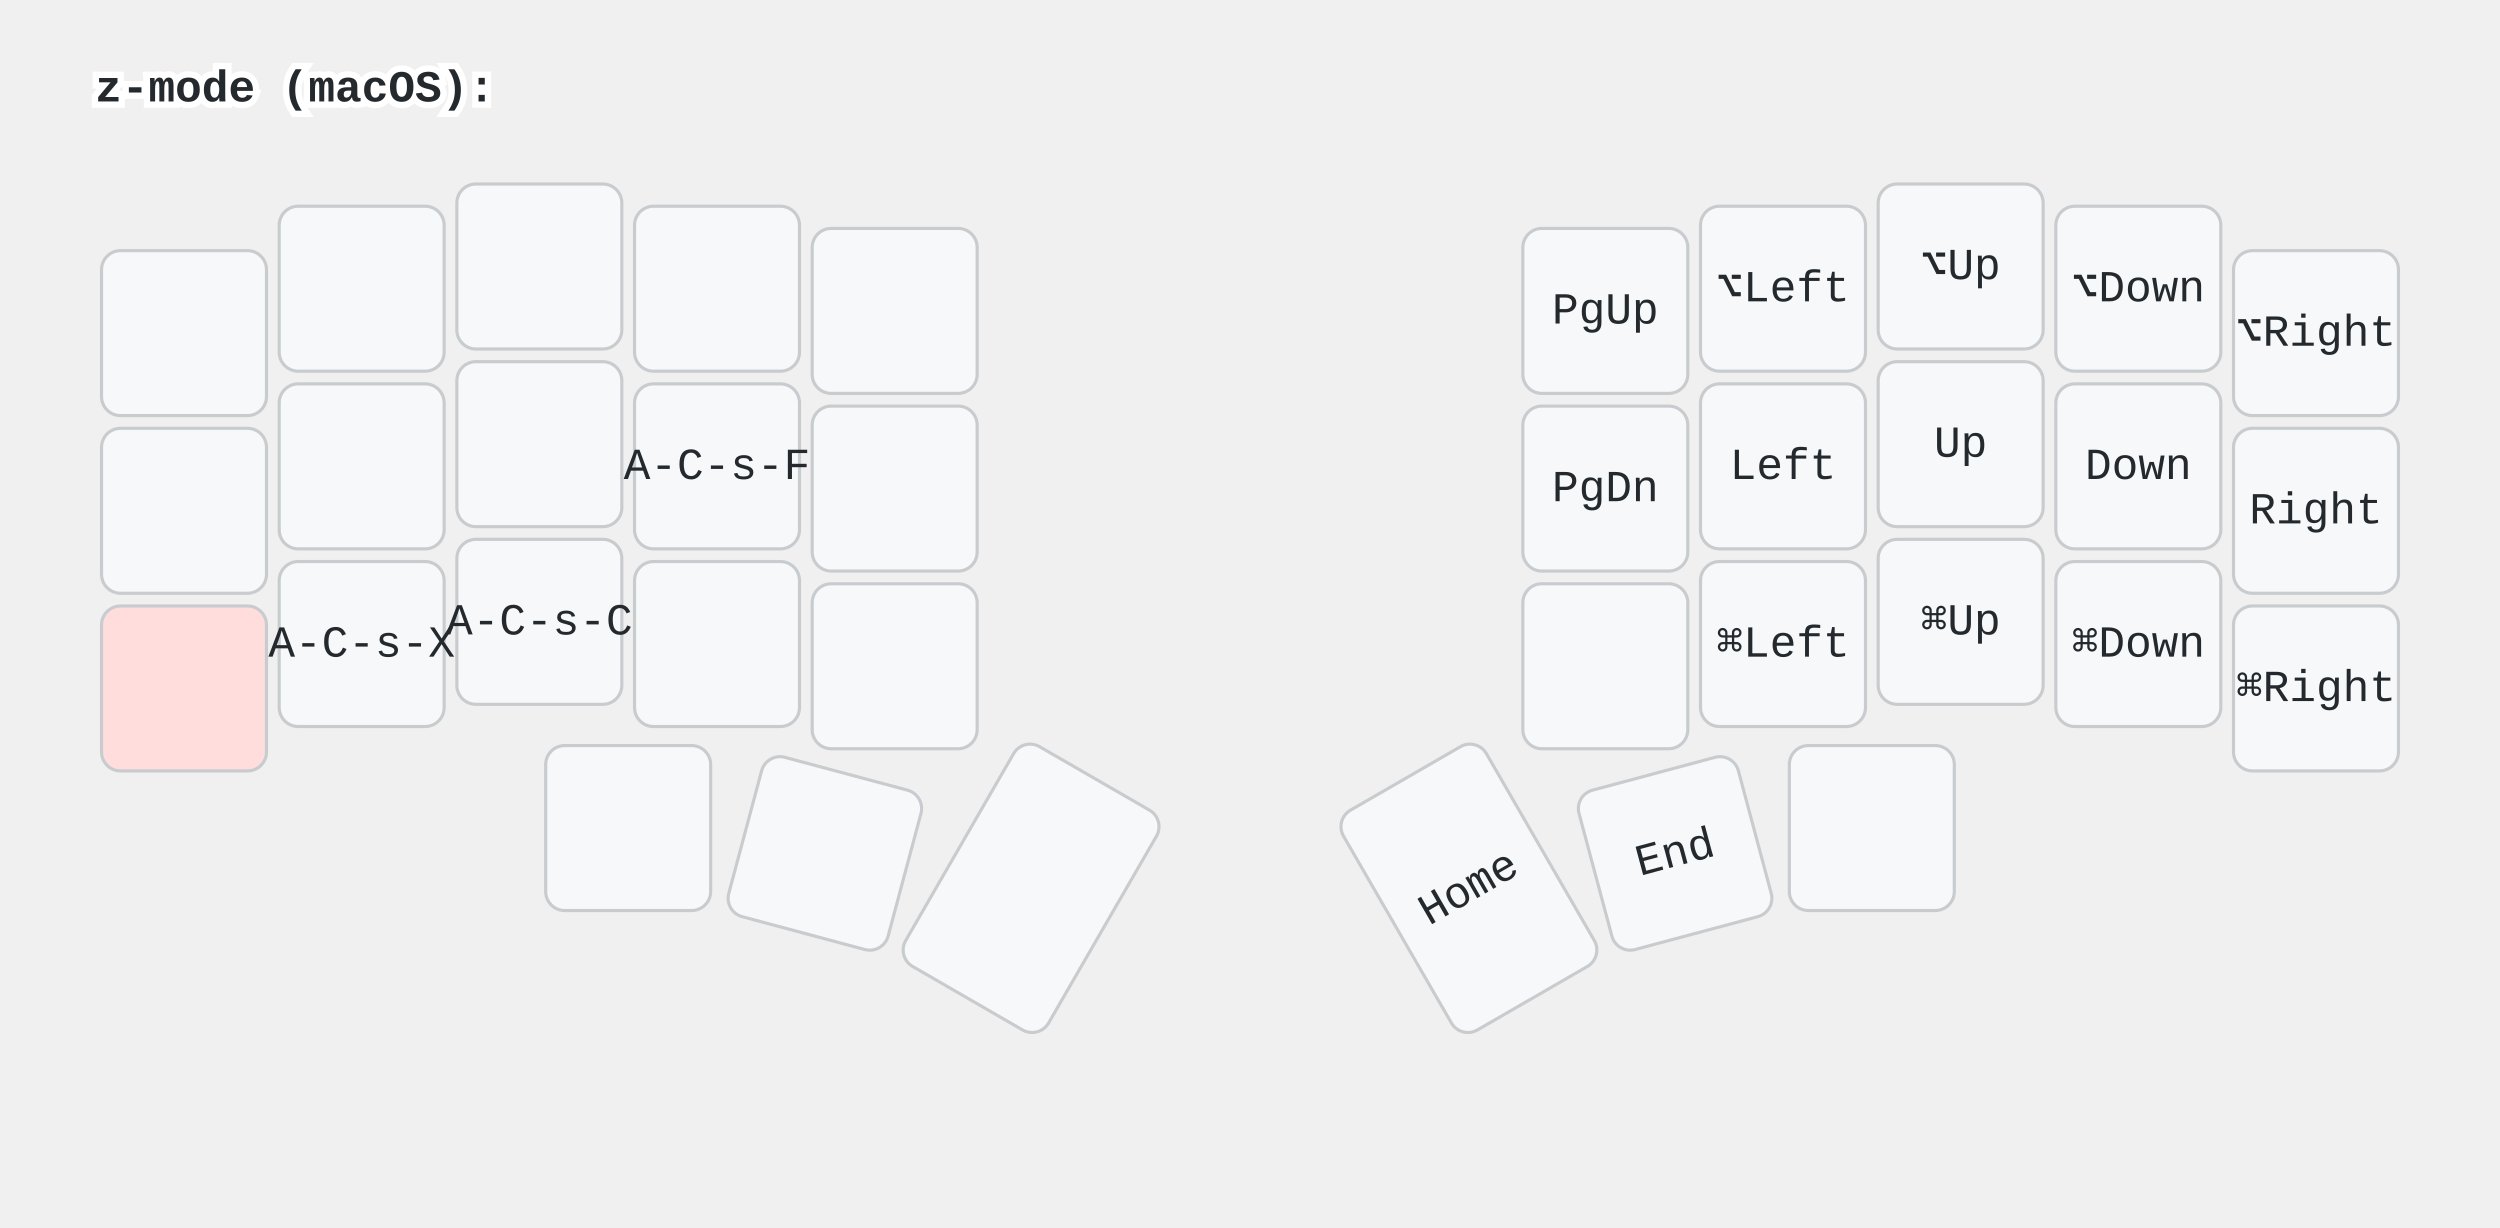
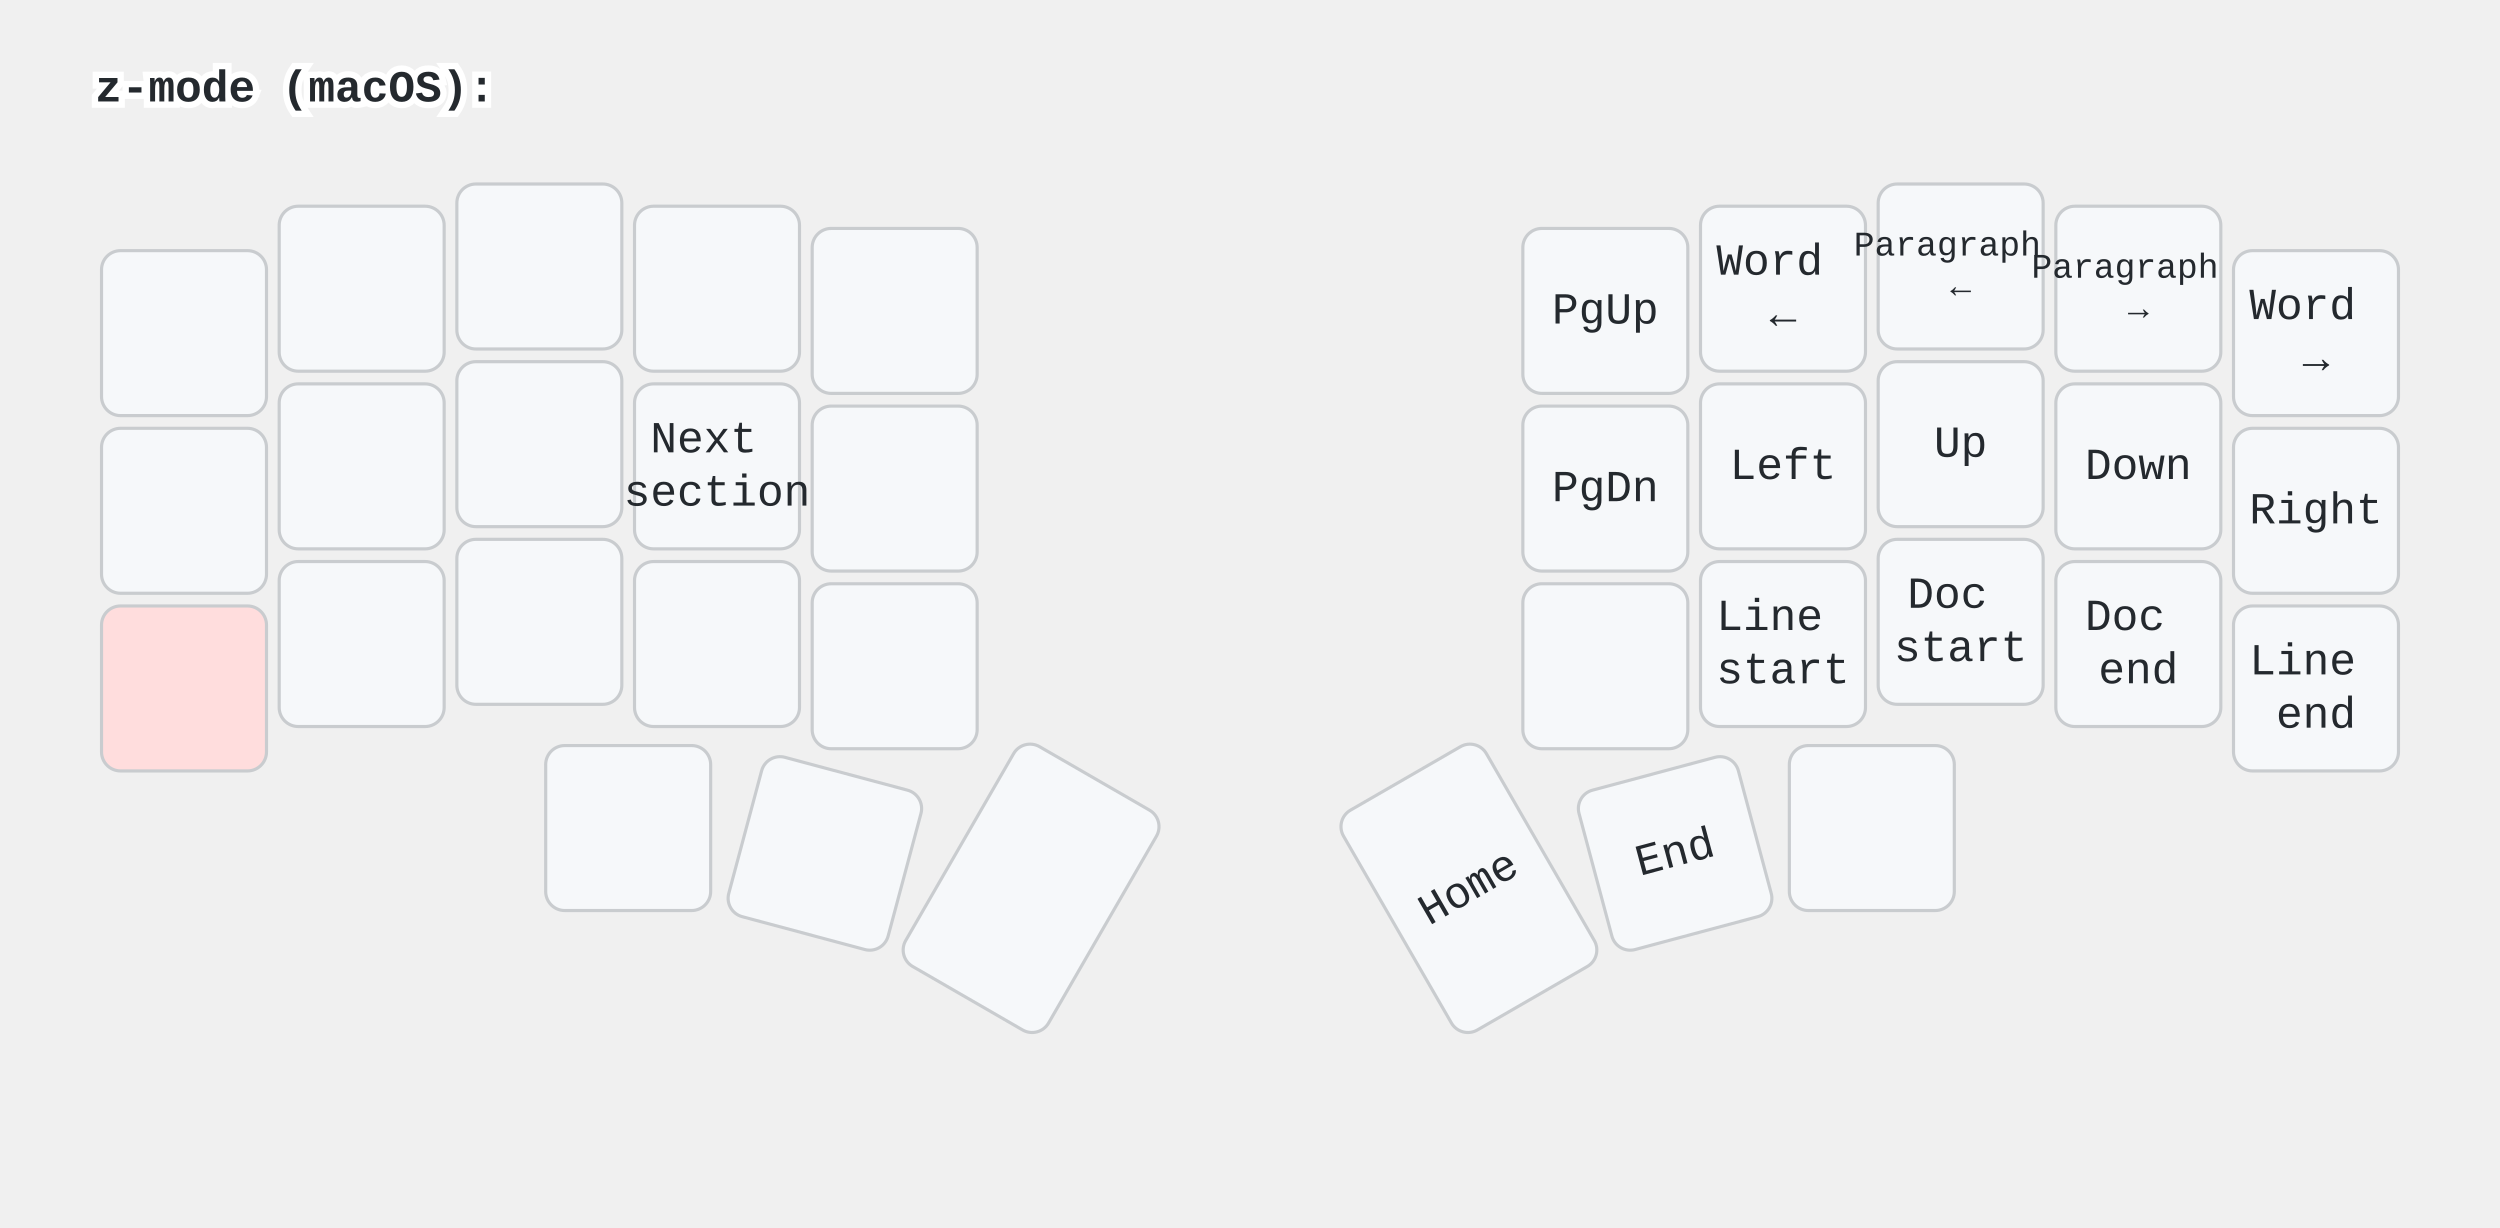
<svg xmlns="http://www.w3.org/2000/svg" width="788" height="387" viewBox="0 0 788 387" class="keymap">
  <style>/* inherit to force styles through use tags */
svg path {
    fill: inherit;
}

/* font and background color specifications */
svg.keymap {
    font-family: SFMono-Regular,Consolas,Liberation Mono,Menlo,monospace;
    font-size: 14px;
    font-kerning: normal;
    text-rendering: optimizeLegibility;
    fill: #24292e;
}

/* default key styling */
rect.key {
    fill: #f6f8fa;
}

rect.key, rect.combo {
    stroke: #c9cccf;
    stroke-width: 1;
}

/* default key side styling, only used is draw_key_sides is set */
rect.side {
    filter: brightness(90%);
}

/* color accent for combo boxes */
rect.combo, rect.combo-separate {
    fill: #cdf;
}

/* color accent for held keys */
rect.held, rect.combo.held {
    fill: #fdd;
}

/* color accent for ghost (optional) keys */
rect.ghost, rect.combo.ghost {
    stroke-dasharray: 4, 4;
    stroke-width: 2;
}

text {
    text-anchor: middle;
    dominant-baseline: middle;
}

/* styling for layer labels */
text.label {
    font-weight: bold;
    text-anchor: start;
    stroke: white;
    stroke-width: 4;
    paint-order: stroke;
}

/* styling for optional footer */
text.footer {
    text-anchor: end;
    dominant-baseline: auto;
    stroke: white;
    stroke-width: 4;
    paint-order: stroke;
}

/* styling for combo tap, and key non-tap label text */
text.combo, text.hold, text.shifted, text.left, text.right {
    font-size: 11px;
}

text.hold {
    text-anchor: middle;
    dominant-baseline: auto;
}

text.shifted {
    text-anchor: middle;
    dominant-baseline: hanging;
}

text.left {
    text-anchor: start;
}

text.right {
    text-anchor: end;
}

text.layer-activator {
    text-decoration: underline;
}

/* styling for hold/shifted label text in combo box */
text.combo.hold, text.combo.shifted, text.combo.left, text.combo.right {
    font-size: 8px;
}

/* lighter symbol for transparent keys */
text.trans {
    fill: #7b7e81;
}

/* styling for combo dendrons */
path.combo {
    stroke-width: 1;
    stroke: gray;
    fill: none;
}

/* Start Tabler Icons Cleanup */
/* cannot use height/width with glyphs */
.icon-tabler &gt; path {
    fill: inherit;
    stroke: inherit;
    stroke-width: 2;
}
/* hide tabler's default box */
.icon-tabler &gt; path[stroke="none"][fill="none"] {
    visibility: hidden;
}
/* End Tabler Icons Cleanup */
</style>
  <g transform="translate(30, 0)" class="layer-z-mode (macOS)">
    <text x="0" y="28" class="label" id="z-mode-macOS">z-mode (macOS):</text>
    <g transform="translate(0, 56)">
      <g transform="translate(28, 49)" class="key keypos-0">
        <rect rx="6" ry="6" x="-26" y="-26" width="52" height="52" class="key" />
      </g>
      <g transform="translate(84, 35)" class="key keypos-1">
        <rect rx="6" ry="6" x="-26" y="-26" width="52" height="52" class="key" />
      </g>
      <g transform="translate(140, 28)" class="key keypos-2">
        <rect rx="6" ry="6" x="-26" y="-26" width="52" height="52" class="key" />
      </g>
      <g transform="translate(196, 35)" class="key keypos-3">
        <rect rx="6" ry="6" x="-26" y="-26" width="52" height="52" class="key" />
      </g>
      <g transform="translate(252, 42)" class="key keypos-4">
        <rect rx="6" ry="6" x="-26" y="-26" width="52" height="52" class="key" />
      </g>
      <g transform="translate(476, 42)" class="key keypos-5">
        <rect rx="6" ry="6" x="-26" y="-26" width="52" height="52" class="key" />
        <text x="0" y="0" class="key tap">PgUp</text>
      </g>
      <g transform="translate(532, 35)" class="key keypos-6">
        <rect rx="6" ry="6" x="-26" y="-26" width="52" height="52" class="key" />
-         <text x="0" y="0" class="key tap">⌥Left</text>
+         <text x="0" y="0" class="key tap">
+           <tspan x="0" dy="-0.6em">Word</tspan>
+           <tspan x="0" dy="1.2em">←</tspan>
+         </text>
      </g>
      <g transform="translate(588, 28)" class="key keypos-7">
        <rect rx="6" ry="6" x="-26" y="-26" width="52" height="52" class="key" />
-         <text x="0" y="0" class="key tap">⌥Up</text>
+         <text x="0" y="0" class="key tap">
+           <tspan x="0" dy="-0.6em" style="font-size: 78%">Paragraph</tspan>
+           <tspan x="0" dy="1.2em" style="font-size: 78%">←</tspan>
+         </text>
      </g>
      <g transform="translate(644, 35)" class="key keypos-8">
        <rect rx="6" ry="6" x="-26" y="-26" width="52" height="52" class="key" />
-         <text x="0" y="0" class="key tap">⌥Down</text>
+         <text x="0" y="0" class="key tap">
+           <tspan x="0" dy="-0.6em" style="font-size: 78%">Paragraph</tspan>
+           <tspan x="0" dy="1.2em" style="font-size: 78%">→</tspan>
+         </text>
      </g>
      <g transform="translate(700, 49)" class="key keypos-9">
        <rect rx="6" ry="6" x="-26" y="-26" width="52" height="52" class="key" />
-         <text x="0" y="0" class="key tap">⌥Right</text>
+         <text x="0" y="0" class="key tap">
+           <tspan x="0" dy="-0.6em">Word</tspan>
+           <tspan x="0" dy="1.2em">→</tspan>
+         </text>
      </g>
      <g transform="translate(28, 105)" class="key keypos-10">
        <rect rx="6" ry="6" x="-26" y="-26" width="52" height="52" class="key" />
      </g>
      <g transform="translate(84, 91)" class="key keypos-11">
        <rect rx="6" ry="6" x="-26" y="-26" width="52" height="52" class="key" />
      </g>
      <g transform="translate(140, 84)" class="key keypos-12">
        <rect rx="6" ry="6" x="-26" y="-26" width="52" height="52" class="key" />
      </g>
      <g transform="translate(196, 91)" class="key keypos-13">
        <rect rx="6" ry="6" x="-26" y="-26" width="52" height="52" class="key" />
-         <text x="0" y="0" class="key tap">A-C-s-F</text>
+         <text x="0" y="0" class="key tap">
+           <tspan x="0" dy="-0.6em">Next</tspan>
+           <tspan x="0" dy="1.2em">section</tspan>
+         </text>
      </g>
      <g transform="translate(252, 98)" class="key keypos-14">
        <rect rx="6" ry="6" x="-26" y="-26" width="52" height="52" class="key" />
      </g>
      <g transform="translate(476, 98)" class="key keypos-15">
        <rect rx="6" ry="6" x="-26" y="-26" width="52" height="52" class="key" />
        <text x="0" y="0" class="key tap">PgDn</text>
      </g>
      <g transform="translate(532, 91)" class="key keypos-16">
        <rect rx="6" ry="6" x="-26" y="-26" width="52" height="52" class="key" />
        <text x="0" y="0" class="key tap">Left</text>
      </g>
      <g transform="translate(588, 84)" class="key keypos-17">
        <rect rx="6" ry="6" x="-26" y="-26" width="52" height="52" class="key" />
        <text x="0" y="0" class="key tap">Up</text>
      </g>
      <g transform="translate(644, 91)" class="key keypos-18">
        <rect rx="6" ry="6" x="-26" y="-26" width="52" height="52" class="key" />
        <text x="0" y="0" class="key tap">Down</text>
      </g>
      <g transform="translate(700, 105)" class="key keypos-19">
        <rect rx="6" ry="6" x="-26" y="-26" width="52" height="52" class="key" />
        <text x="0" y="0" class="key tap">Right</text>
      </g>
      <g transform="translate(28, 161)" class="key held keypos-20">
        <rect rx="6" ry="6" x="-26" y="-26" width="52" height="52" class="key held" />
      </g>
      <g transform="translate(84, 147)" class="key keypos-21">
        <rect rx="6" ry="6" x="-26" y="-26" width="52" height="52" class="key" />
-         <text x="0" y="0" class="key tap">A-C-s-X</text>
      </g>
      <g transform="translate(140, 140)" class="key keypos-22">
        <rect rx="6" ry="6" x="-26" y="-26" width="52" height="52" class="key" />
-         <text x="0" y="0" class="key tap">A-C-s-C</text>
      </g>
      <g transform="translate(196, 147)" class="key keypos-23">
        <rect rx="6" ry="6" x="-26" y="-26" width="52" height="52" class="key" />
      </g>
      <g transform="translate(252, 154)" class="key keypos-24">
        <rect rx="6" ry="6" x="-26" y="-26" width="52" height="52" class="key" />
      </g>
      <g transform="translate(476, 154)" class="key keypos-25">
        <rect rx="6" ry="6" x="-26" y="-26" width="52" height="52" class="key" />
      </g>
      <g transform="translate(532, 147)" class="key keypos-26">
        <rect rx="6" ry="6" x="-26" y="-26" width="52" height="52" class="key" />
-         <text x="0" y="0" class="key tap">⌘Left</text>
+         <text x="0" y="0" class="key tap">
+           <tspan x="0" dy="-0.6em">Line</tspan>
+           <tspan x="0" dy="1.2em">start</tspan>
+         </text>
      </g>
      <g transform="translate(588, 140)" class="key keypos-27">
        <rect rx="6" ry="6" x="-26" y="-26" width="52" height="52" class="key" />
-         <text x="0" y="0" class="key tap">⌘Up</text>
+         <text x="0" y="0" class="key tap">
+           <tspan x="0" dy="-0.6em">Doc</tspan>
+           <tspan x="0" dy="1.2em">start</tspan>
+         </text>
      </g>
      <g transform="translate(644, 147)" class="key keypos-28">
        <rect rx="6" ry="6" x="-26" y="-26" width="52" height="52" class="key" />
-         <text x="0" y="0" class="key tap">⌘Down</text>
+         <text x="0" y="0" class="key tap">
+           <tspan x="0" dy="-0.6em">Doc</tspan>
+           <tspan x="0" dy="1.2em">end</tspan>
+         </text>
      </g>
      <g transform="translate(700, 161)" class="key keypos-29">
        <rect rx="6" ry="6" x="-26" y="-26" width="52" height="52" class="key" />
-         <text x="0" y="0" class="key tap">⌘Right</text>
+         <text x="0" y="0" class="key tap">
+           <tspan x="0" dy="-0.6em">Line</tspan>
+           <tspan x="0" dy="1.2em">end</tspan>
+         </text>
      </g>
      <g transform="translate(168, 205)" class="key keypos-30">
        <rect rx="6" ry="6" x="-26" y="-26" width="52" height="52" class="key" />
      </g>
      <g transform="translate(230, 213) rotate(15.0)" class="key keypos-31">
        <rect rx="6" ry="6" x="-26" y="-26" width="52" height="52" class="key" />
      </g>
      <g transform="translate(295, 224) rotate(30.0)" class="key keypos-32">
        <rect rx="6" ry="6" x="-26" y="-40" width="52" height="80" class="key" />
      </g>
      <g transform="translate(433, 224) rotate(-30.0)" class="key keypos-33">
        <rect rx="6" ry="6" x="-26" y="-40" width="52" height="80" class="key" />
        <text x="0" y="0" class="key tap">Home</text>
      </g>
      <g transform="translate(498, 213) rotate(-15.0)" class="key keypos-34">
        <rect rx="6" ry="6" x="-26" y="-26" width="52" height="52" class="key" />
        <text x="0" y="0" class="key tap">End</text>
      </g>
      <g transform="translate(560, 205)" class="key keypos-35">
        <rect rx="6" ry="6" x="-26" y="-26" width="52" height="52" class="key" />
      </g>
    </g>
  </g>
</svg>
